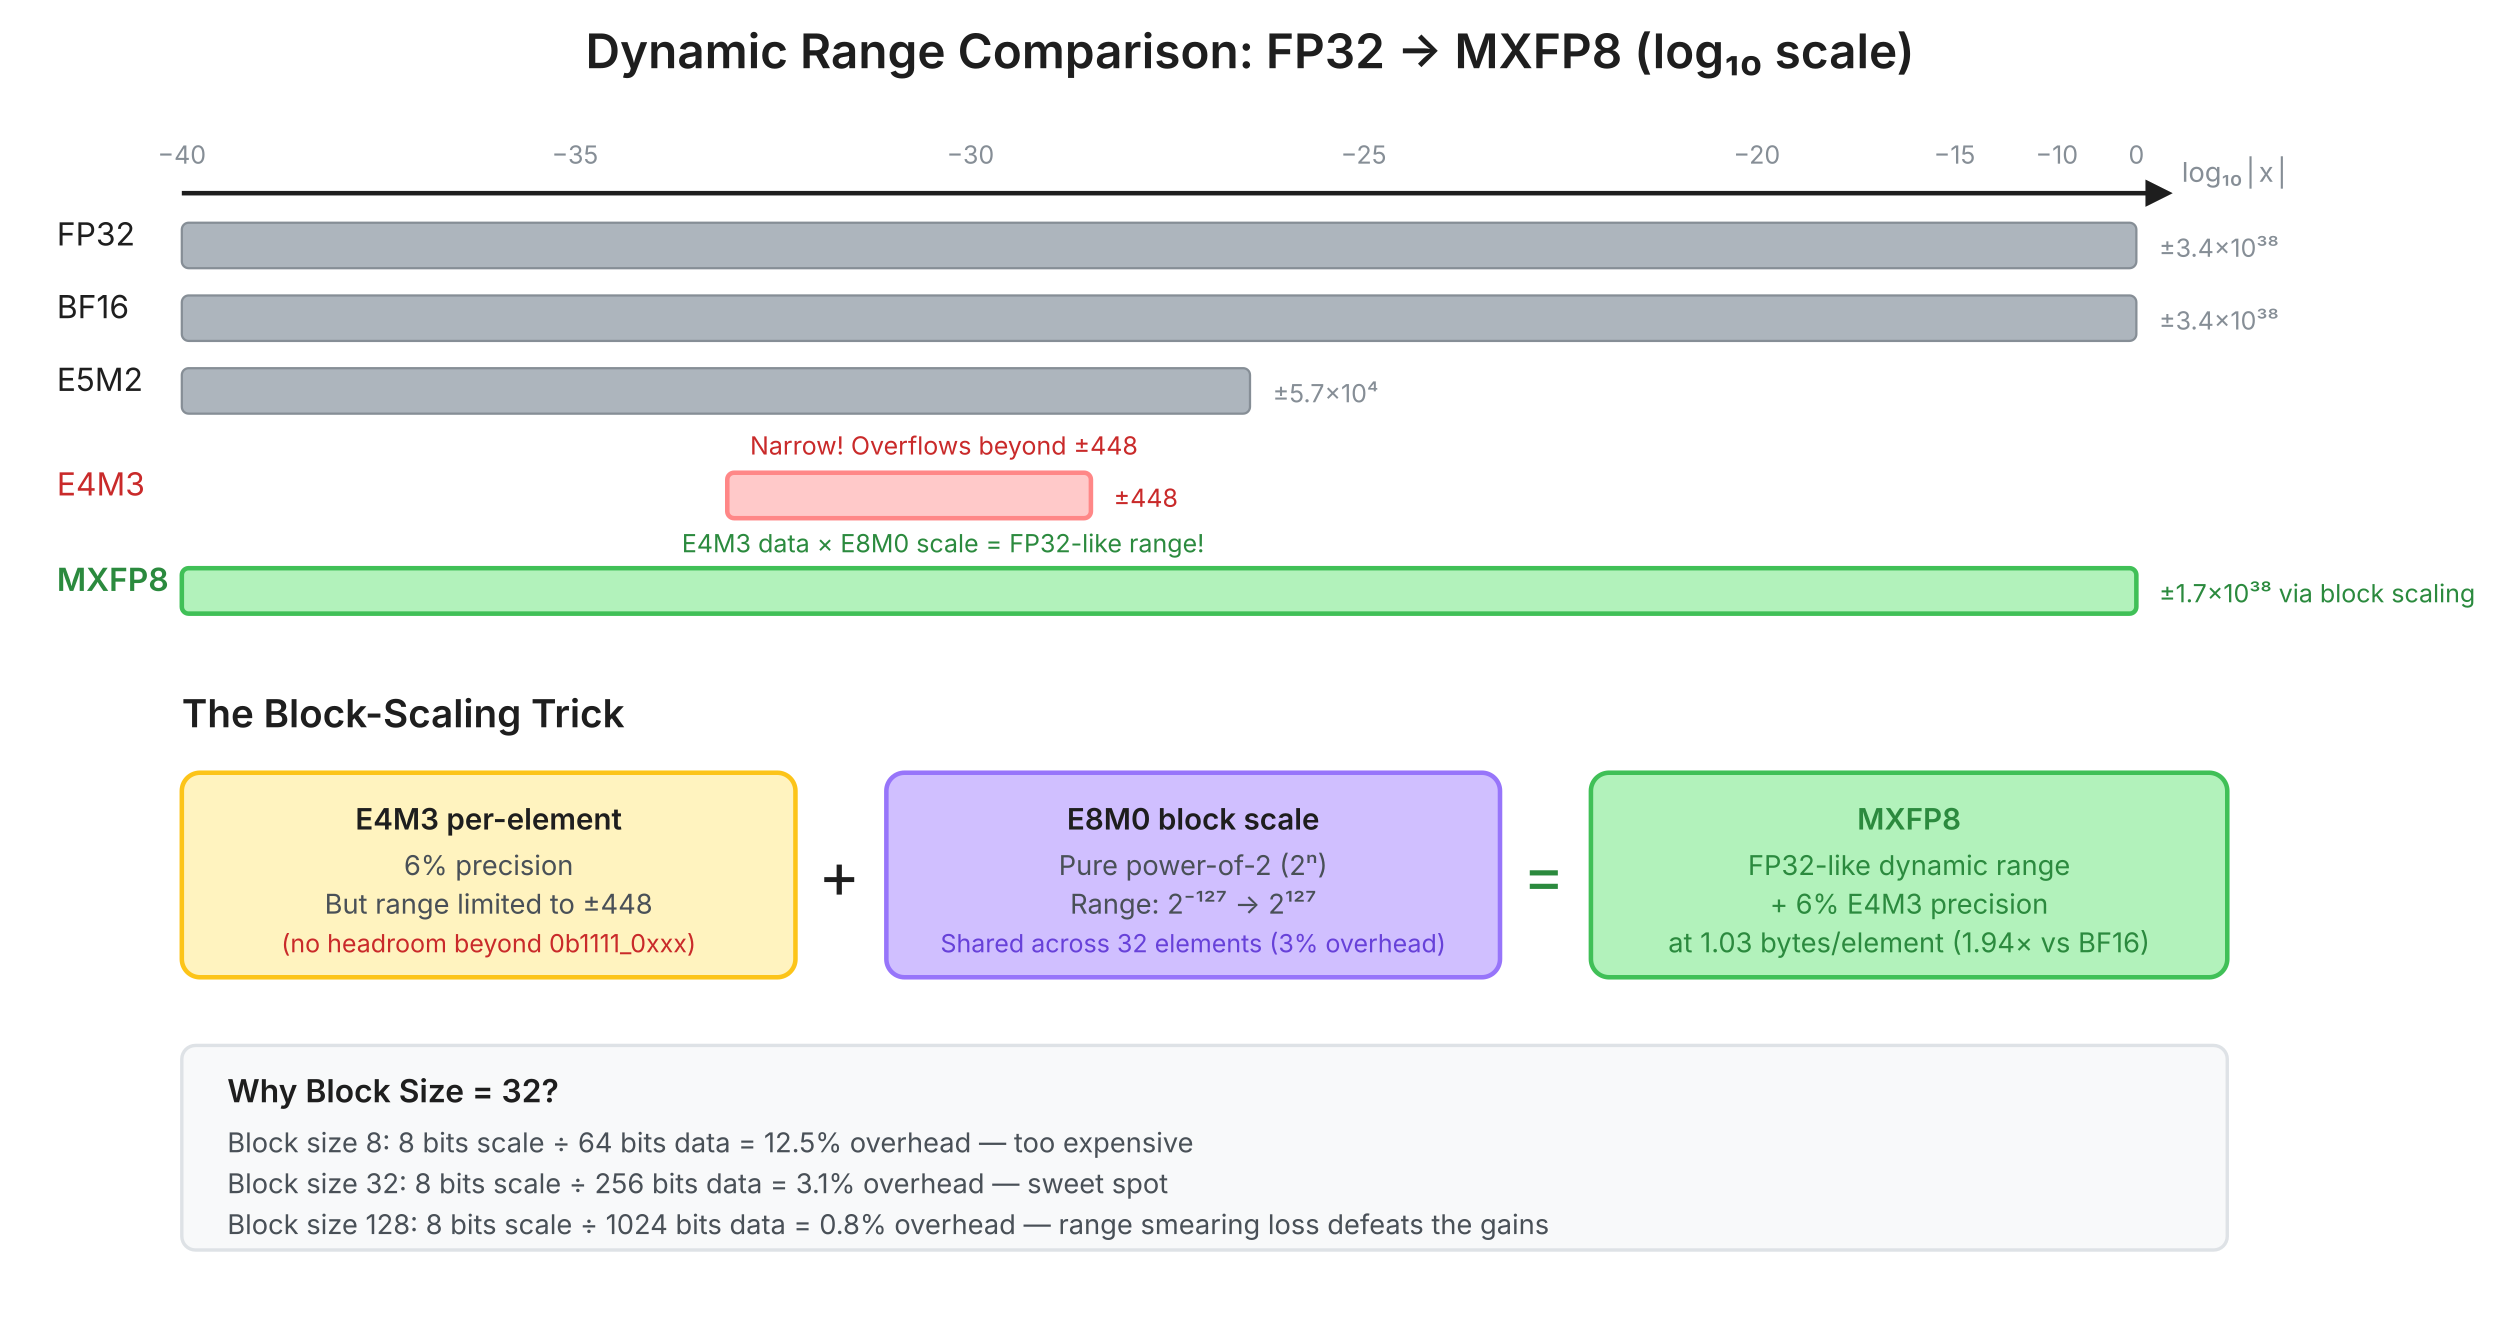
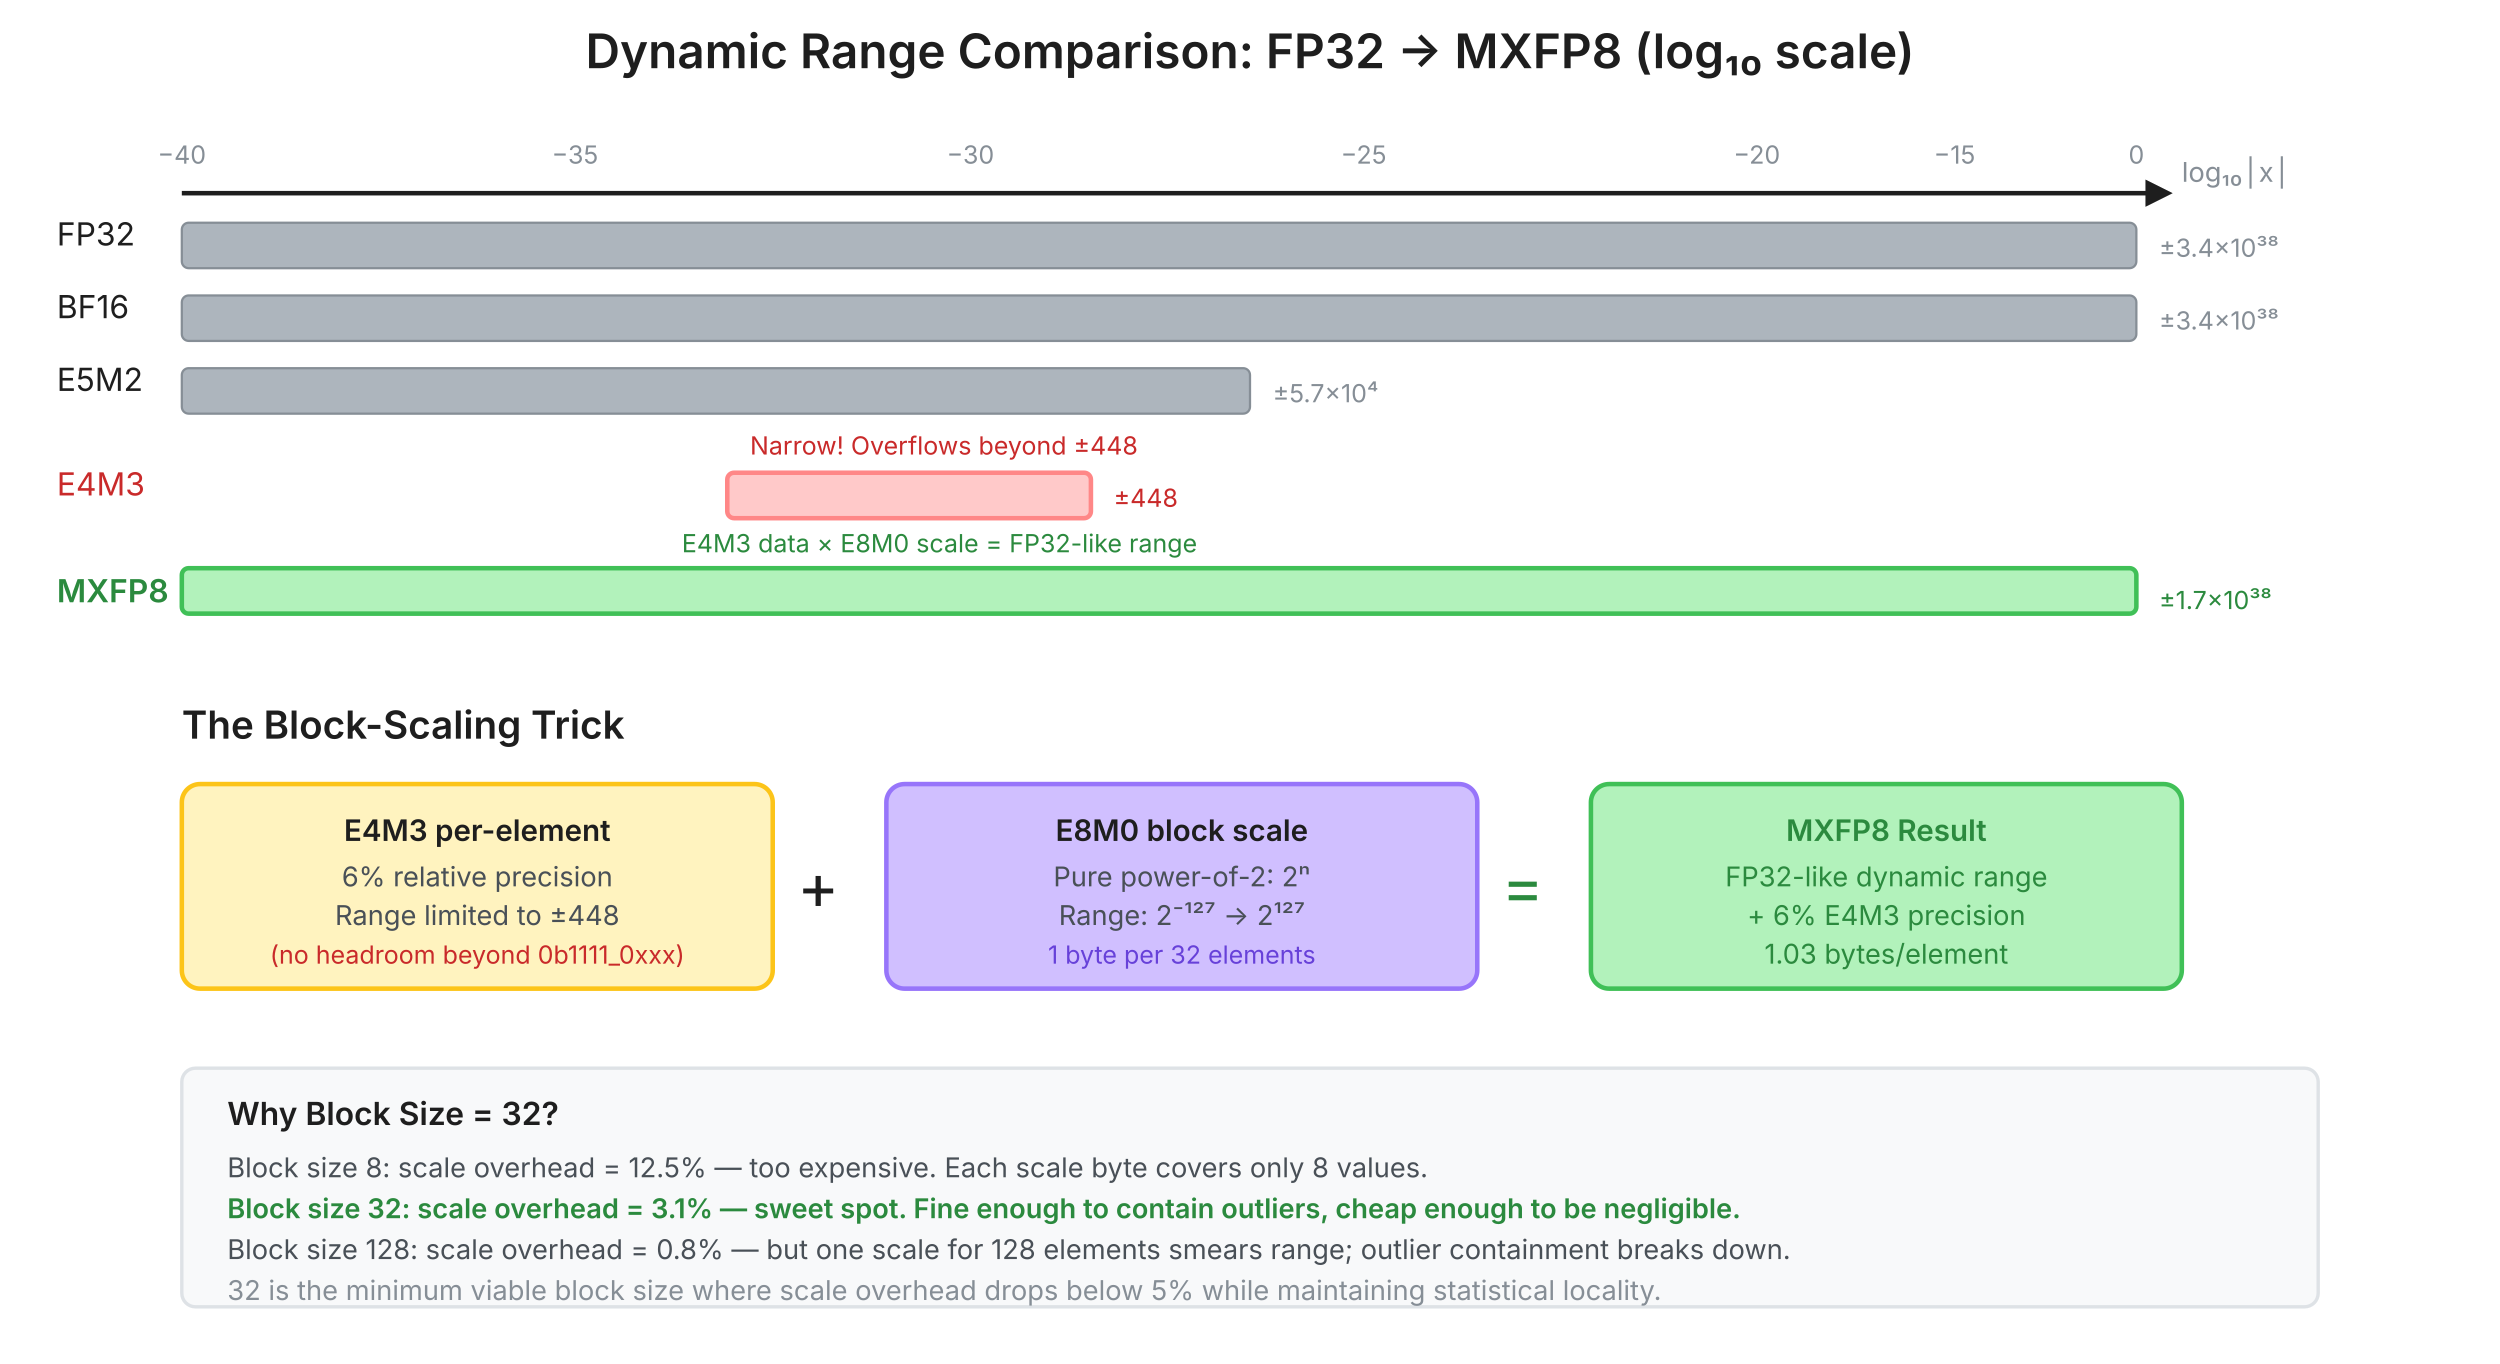
- <svg xmlns="http://www.w3.org/2000/svg" viewBox="0 0 1100 580" width="1100" height="580" font-family="system-ui, -apple-system, sans-serif">
+ <svg xmlns="http://www.w3.org/2000/svg" viewBox="0 0 1100 600" width="1100" height="600" font-family="system-ui, -apple-system, sans-serif">
  <text x="550" y="30" text-anchor="middle" font-size="21" font-weight="600" fill="#1e1e1e">Dynamic Range Comparison: FP32 → MXFP8 (log₁₀ scale)</text>
  <line x1="80" y1="85" x2="950" y2="85" stroke="#1e1e1e" stroke-width="2" marker-end="url(#arrow)" />
  <text x="960" y="80" font-size="12" fill="#868e96">log₁₀│x│</text>
  <text x="80" y="72" font-size="11" fill="#868e96" text-anchor="middle">−40</text>
  <text x="253" y="72" font-size="11" fill="#868e96" text-anchor="middle">−35</text>
  <text x="427" y="72" font-size="11" fill="#868e96" text-anchor="middle">−30</text>
  <text x="600" y="72" font-size="11" fill="#868e96" text-anchor="middle">−25</text>
  <text x="773" y="72" font-size="11" fill="#868e96" text-anchor="middle">−20</text>
  <text x="860" y="72" font-size="11" fill="#868e96" text-anchor="middle">−15</text>
-   <text x="905" y="72" font-size="11" fill="#868e96" text-anchor="middle">−10</text>
  <text x="940" y="72" font-size="11" fill="#868e96" text-anchor="middle">0</text>
  <text x="25" y="108" font-size="14" fill="#1e1e1e">FP32</text>
  <rect x="80" y="98" width="860" height="20" fill="#adb5bd" stroke="#868e96" stroke-width="1" rx="3" />
  <text x="950" y="113" font-size="11" fill="#868e96">±3.4×10³⁸</text>
  <text x="25" y="140" font-size="14" fill="#1e1e1e">BF16</text>
  <rect x="80" y="130" width="860" height="20" fill="#adb5bd" stroke="#868e96" stroke-width="1" rx="3" />
  <text x="950" y="145" font-size="11" fill="#868e96">±3.4×10³⁸</text>
  <text x="25" y="172" font-size="14" fill="#1e1e1e">E5M2</text>
  <rect x="80" y="162" width="470" height="20" fill="#adb5bd" stroke="#868e96" stroke-width="1" rx="3" />
  <text x="560" y="177" font-size="11" fill="#868e96">±5.7×10⁴</text>
  <text x="25" y="218" font-size="14" fill="#c92a2a">E4M3</text>
  <rect x="320" y="208" width="160" height="20" fill="#ffc9c9" stroke="#ff8787" stroke-width="2" rx="3" />
  <text x="490" y="223" font-size="11" fill="#c92a2a">±448</text>
  <text x="330" y="200" font-size="11" fill="#c92a2a">Narrow! Overflows beyond ±448</text>
-   <text x="25" y="260" font-size="14" fill="#2b8a3e" font-weight="600">MXFP8</text>
+   <text x="25" y="265" font-size="14" fill="#2b8a3e" font-weight="600">MXFP8</text>
  <rect x="80" y="250" width="860" height="20" fill="#b2f2bb" stroke="#40c057" stroke-width="2" rx="3" />
-   <text x="950" y="265" font-size="11" fill="#2b8a3e">±1.7×10³⁸ via block scaling</text>
-   <text x="300" y="243" font-size="11" fill="#2b8a3e">E4M3 data × E8M0 scale = FP32-like range!</text>
-   <text x="80" y="320" font-size="17" font-weight="600" fill="#1e1e1e">The Block-Scaling Trick</text>
-   <rect x="80" y="340" width="270" height="90" fill="#fff3bf" stroke="#fcc419" stroke-width="2" rx="8" />
-   <text x="215" y="365" text-anchor="middle" font-size="13" font-weight="600" fill="#1e1e1e">E4M3 per-element</text>
-   <text x="215" y="385" text-anchor="middle" font-size="12" fill="#495057">6% precision</text>
-   <text x="215" y="402" text-anchor="middle" font-size="12" fill="#495057">But range limited to ±448</text>
-   <text x="215" y="419" text-anchor="middle" font-size="11" fill="#c92a2a">(no headroom beyond 0b1111_0xxx)</text>
-   <text x="360" y="395" font-size="28" fill="#1e1e1e">+</text>
-   <rect x="390" y="340" width="270" height="90" fill="#d0bfff" stroke="#9775fa" stroke-width="2" rx="8" />
-   <text x="525" y="365" text-anchor="middle" font-size="13" font-weight="600" fill="#1e1e1e">E8M0 block scale</text>
-   <text x="525" y="385" text-anchor="middle" font-size="12" fill="#495057">Pure power-of-2 (2ⁿ)</text>
-   <text x="525" y="402" text-anchor="middle" font-size="12" fill="#495057">Range: 2⁻¹²⁷ → 2¹²⁷</text>
-   <text x="525" y="419" text-anchor="middle" font-size="11" fill="#6741d9">Shared across 32 elements (3% overhead)</text>
-   <text x="670" y="395" font-size="28" fill="#2b8a3e">=</text>
-   <rect x="700" y="340" width="280" height="90" fill="#b2f2bb" stroke="#40c057" stroke-width="2" rx="8" />
-   <text x="840" y="365" text-anchor="middle" font-size="13" font-weight="600" fill="#2b8a3e">MXFP8</text>
-   <text x="840" y="385" text-anchor="middle" font-size="12" fill="#2b8a3e">FP32-like dynamic range</text>
-   <text x="840" y="402" text-anchor="middle" font-size="12" fill="#2b8a3e">+ 6% E4M3 precision</text>
-   <text x="840" y="419" text-anchor="middle" font-size="12" fill="#2b8a3e">at 1.03 bytes/element (1.94× vs BF16)</text>
-   <rect x="80" y="460" width="900" height="90" fill="#f8f9fa" stroke="#dee2e6" stroke-width="1.5" rx="6" />
-   <text x="100" y="485" font-size="14" font-weight="600" fill="#1e1e1e">Why Block Size = 32?</text>
-   <text x="100" y="507" font-size="12" fill="#495057">Block size 8:  8 bits scale ÷ 64 bits data = 12.5% overhead — too expensive</text>
-   <text x="100" y="525" font-size="12" fill="#495057">Block size 32: 8 bits scale ÷ 256 bits data = 3.1% overhead — sweet spot</text>
-   <text x="100" y="543" font-size="12" fill="#495057">Block size 128: 8 bits scale ÷ 1024 bits data = 0.8% overhead — range smearing loss defeats the gains</text>
+   <text x="950" y="268" font-size="11" fill="#2b8a3e">±1.7×10³⁸</text>
+   <text x="300" y="243" font-size="11" fill="#2b8a3e">E4M3 data × E8M0 scale = FP32-like range</text>
+   <text x="80" y="325" font-size="17" font-weight="600" fill="#1e1e1e">The Block-Scaling Trick</text>
+   <rect x="80" y="345" width="260" height="90" fill="#fff3bf" stroke="#fcc419" stroke-width="2" rx="8" />
+   <text x="210" y="370" text-anchor="middle" font-size="13" font-weight="600" fill="#1e1e1e">E4M3 per-element</text>
+   <text x="210" y="390" text-anchor="middle" font-size="12" fill="#495057">6% relative precision</text>
+   <text x="210" y="407" text-anchor="middle" font-size="12" fill="#495057">Range limited to ±448</text>
+   <text x="210" y="424" text-anchor="middle" font-size="11" fill="#c92a2a">(no headroom beyond 0b1111_0xxx)</text>
+   <text x="360" y="400" text-anchor="middle" font-size="28" fill="#1e1e1e">+</text>
+   <rect x="390" y="345" width="260" height="90" fill="#d0bfff" stroke="#9775fa" stroke-width="2" rx="8" />
+   <text x="520" y="370" text-anchor="middle" font-size="13" font-weight="600" fill="#1e1e1e">E8M0 block scale</text>
+   <text x="520" y="390" text-anchor="middle" font-size="12" fill="#495057">Pure power-of-2: 2ⁿ</text>
+   <text x="520" y="407" text-anchor="middle" font-size="12" fill="#495057">Range: 2⁻¹²⁷ → 2¹²⁷</text>
+   <text x="520" y="424" text-anchor="middle" font-size="11" fill="#6741d9">1 byte per 32 elements</text>
+   <text x="670" y="400" text-anchor="middle" font-size="28" fill="#2b8a3e">=</text>
+   <rect x="700" y="345" width="260" height="90" fill="#b2f2bb" stroke="#40c057" stroke-width="2" rx="8" />
+   <text x="830" y="370" text-anchor="middle" font-size="13" font-weight="600" fill="#2b8a3e">MXFP8 Result</text>
+   <text x="830" y="390" text-anchor="middle" font-size="12" fill="#2b8a3e">FP32-like dynamic range</text>
+   <text x="830" y="407" text-anchor="middle" font-size="12" fill="#2b8a3e">+ 6% E4M3 precision</text>
+   <text x="830" y="424" text-anchor="middle" font-size="12" fill="#2b8a3e">1.03 bytes/element</text>
+   <rect x="80" y="470" width="940" height="105" fill="#f8f9fa" stroke="#dee2e6" stroke-width="1.5" rx="6" />
+   <text x="100" y="495" font-size="14" font-weight="600" fill="#1e1e1e">Why Block Size = 32?</text>
+   <text x="100" y="518" font-size="12" fill="#495057">Block size 8:   scale overhead = 12.5% — too expensive. Each scale byte covers only 8 values.</text>
+   <text x="100" y="536" font-size="12" fill="#2b8a3e" font-weight="600">Block size 32:  scale overhead = 3.1% — sweet spot. Fine enough to contain outliers, cheap enough to be negligible.</text>
+   <text x="100" y="554" font-size="12" fill="#495057">Block size 128: scale overhead = 0.8% — but one scale for 128 elements smears range; outlier containment breaks down.</text>
+   <text x="100" y="572" font-size="12" fill="#868e96">32 is the minimum viable block size where scale overhead drops below 5% while maintaining statistical locality.</text>
  <defs>
    <marker id="arrow" viewBox="0 0 10 10" refX="5" refY="5" markerWidth="6" markerHeight="6" orient="auto">
      <path d="M 0 0 L 10 5 L 0 10 z" fill="#1e1e1e" />
    </marker>
  </defs>
</svg>
